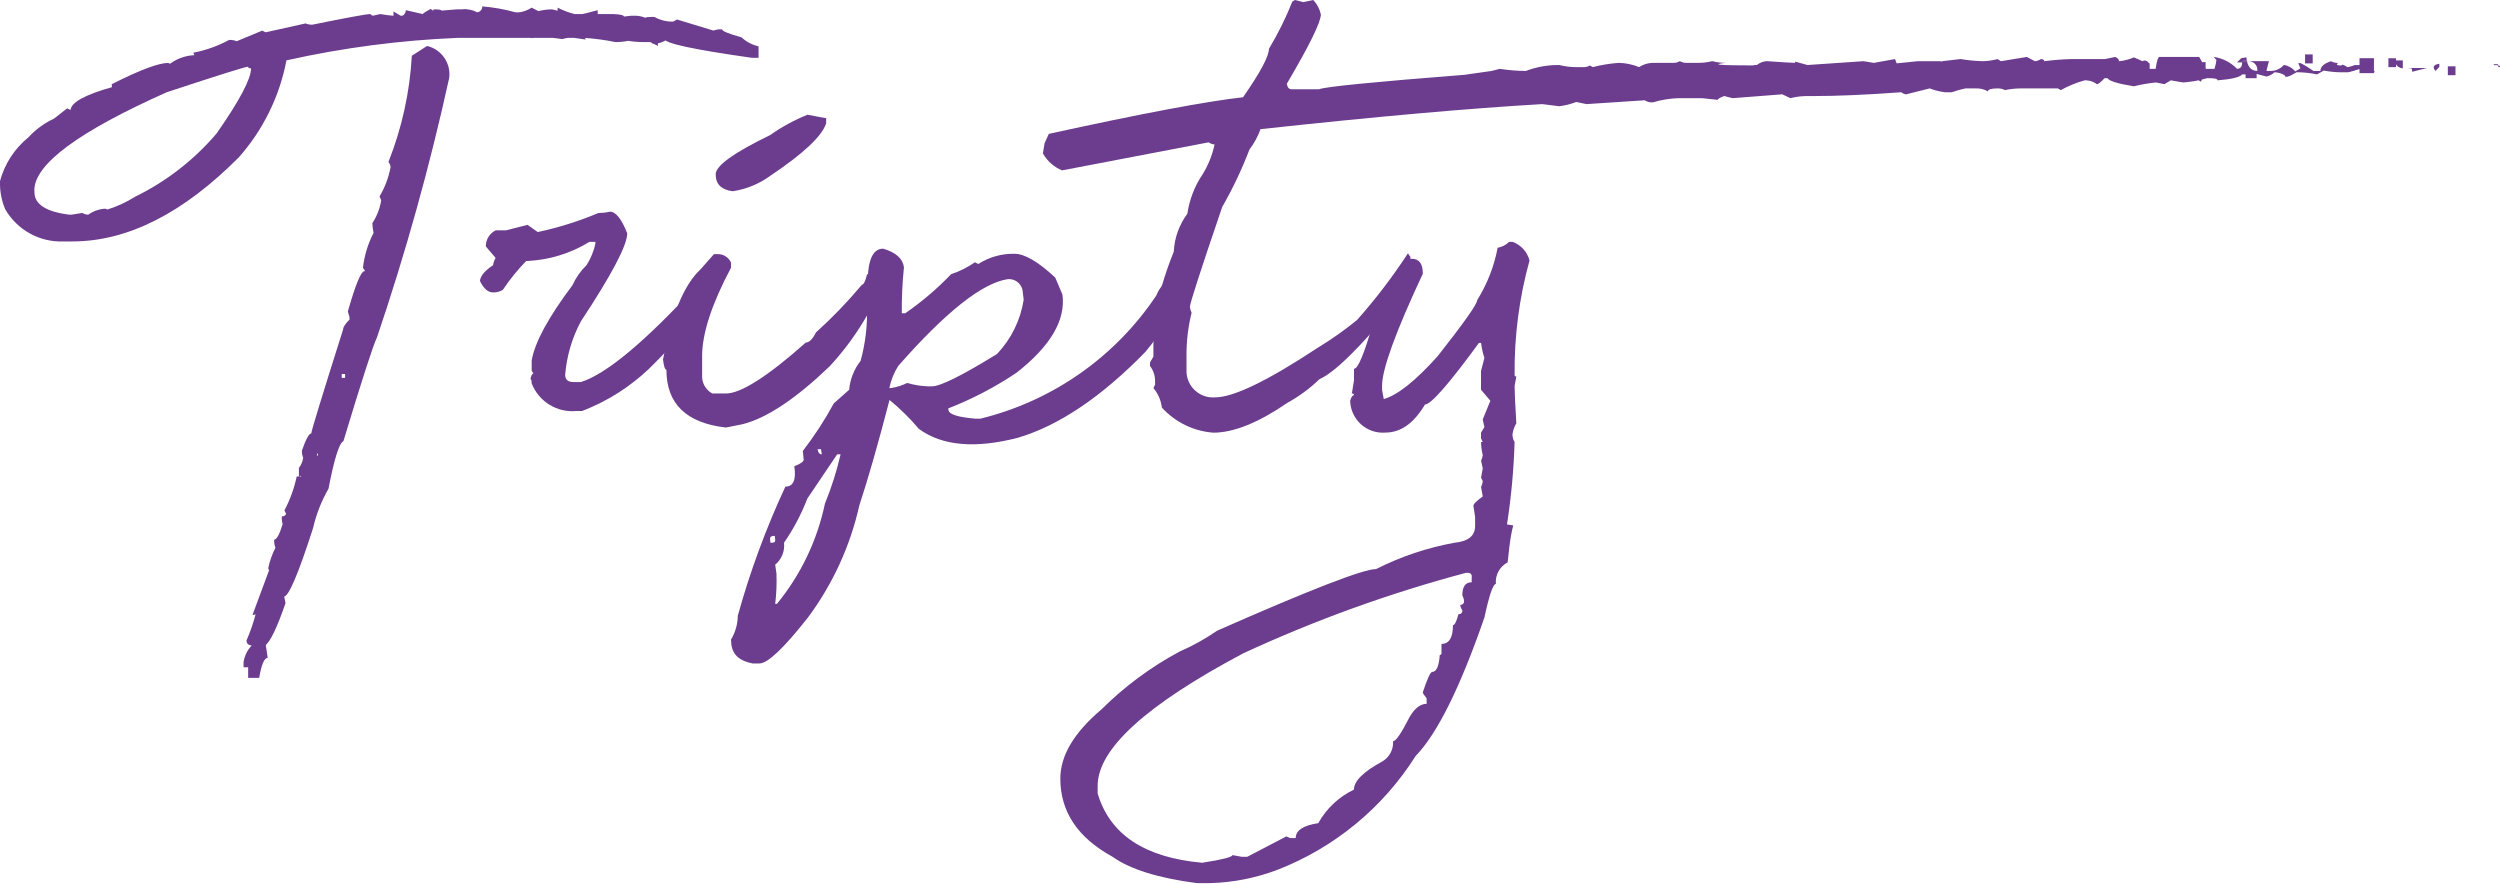
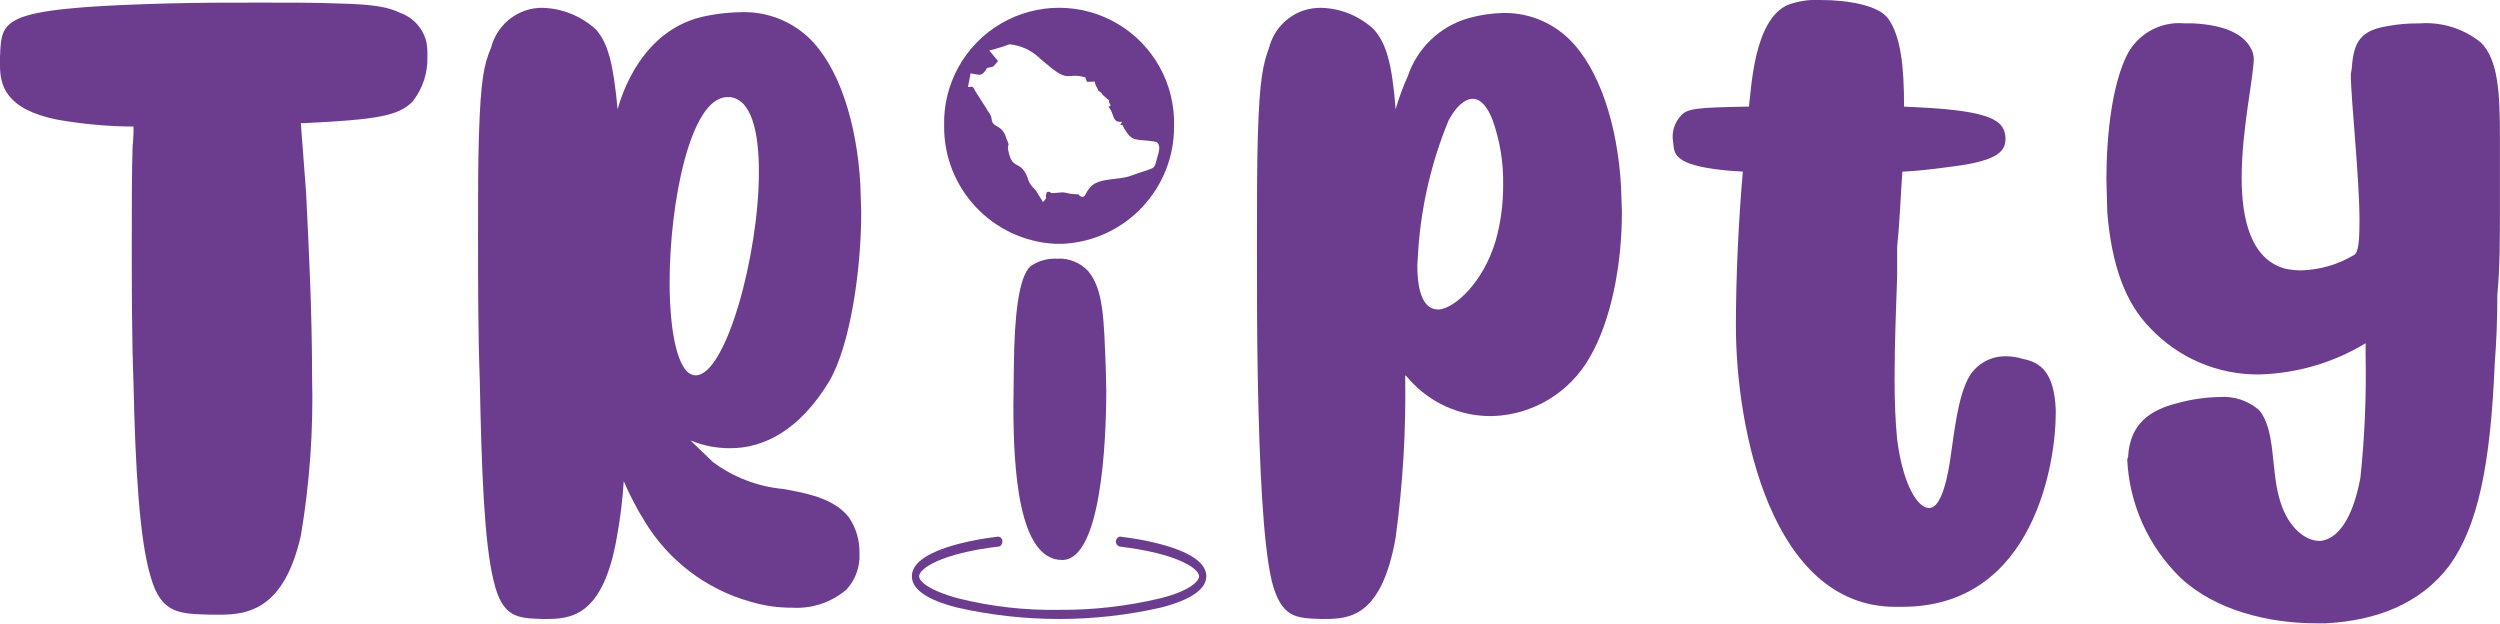
- <svg xmlns="http://www.w3.org/2000/svg" width="201.181" height="71.066" viewBox="0 0 201.181 71.066">
+ <svg xmlns="http://www.w3.org/2000/svg" data-name="Group 39910" width="192.763" height="48.06" viewBox="0 0 192.763 48.06">
  <defs>
-     <clipPath id="ccvx0nekga">
-       <path data-name="Rectangle 9" style="fill:#6c3d8e" d="M0 0h201.181v71.066H0z" />
+     <clipPath id="iqf80gj7ua">
+       <path data-name="Rectangle 22553" style="fill:#6c3d8e" d="M0 0h192.763v48.06H0z" />
    </clipPath>
  </defs>
-   <g data-name="Group 39709">
-     <g data-name="Group 8">
-       <g data-name="Group 7" style="clip-path:url(#ccvx0nekga)">
-         <path data-name="Path 13" d="M38.815.229a14.4 14.4 0 0 1 2.669.476h.308a2.455 2.455 0 0 0 .991-.375l.546.276a4.76 4.76 0 0 1 1.1-.139c.431.092.58.139.445.139V.33a6.363 6.363 0 0 0 1.366.515h.618q.1 0 1.229-.31.034.31 0 .31h1.231c.593.022.89.09.89.2l.613-.067h.1a2.374 2.374 0 0 1 1.027.171c0-.047.148-.07.443-.07h.274a2.959 2.959 0 0 0 1.505.375l.308-.171 2.941.892a1.583 1.583 0 0 1 .683-.1c0 .135.526.353 1.575.649a2.962 2.962 0 0 0 1.366.717v.924H60.5q-7.011-.991-7.011-1.505h.238a2.005 2.005 0 0 1-1.231.377c0-.092.151-.137.447-.137v.31l-.618-.31h-.546a7.586 7.586 0 0 1-1.233-.1 4.659 4.659 0 0 1-1.027.1 18.121 18.121 0 0 0-2.53-.339.12.12 0 0 1 .137.135l-.926-.135h-.342a1.5 1.5 0 0 0-.582.1l-.786-.1h-1.469c-.249 0-.375.02-.375.067l.1-.067h-5.88A77.733 77.733 0 0 0 23.05 4.572a16.353 16.353 0 0 1-3.829 7.8q-6.738 6.771-13.406 6.772H5.1a5.177 5.177 0 0 1-4.685-2.6A5.412 5.412 0 0 1 0 14.284a6.809 6.809 0 0 1 2.292-3.523 6.457 6.457 0 0 1 2.052-1.5L5.4 8.437l.375.171h-.1q0-.957 3.454-1.914v.375c-.09 0-.135-.193-.135-.582q3.387-1.709 4.548-1.71l.137.067a3.571 3.571 0 0 1 2.393-.683V4.3h-.306v.2l-.207-.546a9.965 9.965 0 0 0 2.873-1.024 1.419 1.419 0 0 1 .618.1l2.05-.851.274.135 3.215-.714a1.149 1.149 0 0 0 .445.1h.1q4.21-.854 4.655-.855l.2.137.616-.137a10.2 10.2 0 0 0 1.061.137V.638l.582.344h.135a.514.514 0 0 0 .277-.447l1.368.31c0-.047.2-.182.616-.411.2.115.285.173.238.173v-.14c.434 0 .649.036.649.1l1.231-.1h.375c.254 0 .377-.022.377-.067-.067.045-.034.067.1.067a2.12 2.12 0 0 1 .786.238.461.461 0 0 0 .409-.476M2.771 15.037v.137q0 1.47 2.8 1.813h.2l.856-.137a.854.854 0 0 0 .479.137 2.593 2.593 0 0 1 1.366-.479l.173.067a9.638 9.638 0 0 0 2.222-1.027 20.339 20.339 0 0 0 6.568-5.1q2.767-3.964 2.768-5.231c-.16 0-.238-.045-.238-.137q-.31 0-6.534 2.052-10.671 4.756-10.669 7.9M34.37 3.411a2.342 2.342 0 0 1 1.78 2.564 195.644 195.644 0 0 1-5.815 20.895q-.445.89-2.7 8.345-.512.236-1.2 3.829A11.37 11.37 0 0 0 25.2 42.19q-1.78 5.541-2.359 5.541c0-.137.047.034.137.515q-1.025 2.973-1.643 3.418c.022 0 .036-.056.036-.171l.171 1.164q-.411 0-.685 1.607h-.888v-.854H19.6V53a2.434 2.434 0 0 1 .753-1.438v.1c-.344 0-.515-.135-.515-.409a14.4 14.4 0 0 0 .753-2.189c0 .09-.09.135-.272.135l1.332-3.588-.067-.171a6.524 6.524 0 0 1 .58-1.645 1.532 1.532 0 0 1-.1-.649q.31-.034.685-1.263c.047 0 .067.067.067.2a1.659 1.659 0 0 1-.135-.82.314.314 0 0 0 .342-.2l-.135-.274a10.481 10.481 0 0 0 .989-2.735h.377l-.1-.07c0 .047-.034.07-.1.07v-.684a1.715 1.715 0 0 0 .344-.822 1.309 1.309 0 0 1-.1-.58c.317-.912.568-1.371.75-1.371q0-.273 2.564-8.377c0-.182.171-.445.515-.789 0-.2-.011-.306-.036-.306l-.1-.344q.909-3.181 1.319-3.246.135 0 .135.1l-.238-.375a8.052 8.052 0 0 1 .854-2.8 5.675 5.675 0 0 1-.1-.786 4.667 4.667 0 0 0 .717-1.847l-.135-.308a7.088 7.088 0 0 0 .888-2.362.748.748 0 0 0-.171-.409 27.365 27.365 0 0 0 1.881-8.55zm-8.788 32.795h.031q-.1 0-.1.034v.137h.07zm2.186-6.395H27.5v.31h.272z" transform="translate(0 .286)" style="fill:#6c3d8e" />
-         <path data-name="Path 14" d="M27.647 7.58q.718 0 1.4 1.744 0 1.436-3.726 7.08a10.964 10.964 0 0 0-1.267 4.308c0 .389.229.582.685.582h.582q3.111-.991 9.473-7.934a1.119 1.119 0 0 0 1.062-1.16c.022-.162.1-.24.24-.24h.1c.11 0 .225.115.339.344v.339a4.824 4.824 0 0 1-1.263 2.087q-.516 1.608-4.483 5.505a16.32 16.32 0 0 1-5.368 3.386h-.441a3.509 3.509 0 0 1-3.624-2.225c0-.227-.034-.342-.1-.342.07-.3.148-.443.24-.443l-.137-.24v-.82q.377-2.187 3.283-6.053a5.267 5.267 0 0 1 1.128-1.609 5.233 5.233 0 0 0 .717-1.741v-.139h-.476a10.5 10.5 0 0 1-4.993 1.541h-.1a16.306 16.306 0 0 0-1.881 2.323 1.456 1.456 0 0 1-.685.207h-.1q-.613 0-1.058-.926c.045-.409.4-.831 1.058-1.265a1.4 1.4 0 0 1 .207-.58l-.786-.924v-.137a1.424 1.424 0 0 1 .786-1.162h.82l1.746-.445.82.58a27.171 27.171 0 0 0 4.892-1.537 4.15 4.15 0 0 0 .921-.1" transform="translate(21.427 9.452)" style="fill:#6c3d8e" />
-         <path data-name="Path 15" d="M27.846 15.326h.274a1.149 1.149 0 0 1 1.1.685v.409q-2.329 4.378-2.326 7.116v1.5a1.569 1.569 0 0 0 .82 1.505h1.094q1.81 0 6.429-4.1.411 0 .822-.82a37.546 37.546 0 0 0 3.692-3.831c.137 0 .274-.272.411-.82a2.642 2.642 0 0 1 1.231-.548h.135c.182.022.274.115.274.276a22.251 22.251 0 0 1-4.651 7.66q-4.068 3.9-6.975 4.649l-1.368.274q-4.789-.546-4.788-4.651c-.115 0-.207-.272-.274-.82q1.028-5.4 3.011-7.251zm7.525-11.217c.957.184 1.458.274 1.505.274v.411q-.482 1.54-4.514 4.24a6.8 6.8 0 0 1-3.011 1.231q-1.368-.172-1.366-1.368 0-1.025 4.377-3.148a14.911 14.911 0 0 1 3.009-1.64" transform="translate(29.608 5.124)" style="fill:#6c3d8e" />
-         <path data-name="Path 16" d="M38.42 8.905c1.029.3 1.586.8 1.679 1.5a33.139 33.139 0 0 0-.173 3.7h.274a23.841 23.841 0 0 0 3.694-3.146A7.4 7.4 0 0 0 45.81 10l.272.139a5.2 5.2 0 0 1 2.908-.822q1.23 0 3.283 1.914l.58 1.368q.411 3.077-3.692 6.289a28.433 28.433 0 0 1-5.505 2.876l.031.137q.071.512 2.155.685h.411a23.854 23.854 0 0 0 14.158-9.918 2.784 2.784 0 0 1 2.5-1.777v.133a17.793 17.793 0 0 1-3.386 6.193q-5.3 5.433-10.258 6.907-5.167 1.335-7.97-.717a18.077 18.077 0 0 0-2.359-2.326q-1.368 5.265-2.427 8.478a23.871 23.871 0 0 1-4.139 9.031q-2.905 3.691-3.9 3.694h-.546c-1.027-.186-1.6-.685-1.712-1.505l-.034-.411a3.786 3.786 0 0 0 .546-1.917 67.051 67.051 0 0 1 3.831-10.395q.961 0 .719-1.643c.524-.2.775-.386.753-.546l-.067-.683a28.661 28.661 0 0 0 2.494-3.831l1.234-1.092a4.381 4.381 0 0 1 .921-2.328 14.632 14.632 0 0 0 .512-4.377c.137 0 .218-.409.24-1.231l-.171-.274q-.1-3.141 1.229-3.144m-9.095 23.387.031.274h.143c.182 0 .261-.09.238-.274l-.034-.272h-.137c-.182.022-.263.112-.238.272m.409 2.052.1.688a15.2 15.2 0 0 1-.1 2.458h.137a18.8 18.8 0 0 0 3.865-8.069A25.612 25.612 0 0 0 35 25.456h-.274l-2.4 3.557a17.01 17.01 0 0 1-1.878 3.555 2.005 2.005 0 0 1-.719 1.777m3.42-9.3.034.139c.047.18.148.274.308.274l-.067-.413zm5.779-4.923h.137a4.7 4.7 0 0 0 1.3-.409 6.57 6.57 0 0 0 1.708.272h.274q1.025 0 5.233-2.6a8.113 8.113 0 0 0 2.155-4.377l-.07-.546a1.116 1.116 0 0 0-1.231-1.1q-3.077.479-8.79 6.975a5.213 5.213 0 0 0-.717 1.78" transform="translate(32.644 11.105)" style="fill:#6c3d8e" />
-         <path data-name="Path 17" d="m57.627 0 .685.171L59.1 0a2.355 2.355 0 0 1 .616 1.164q0 .924-2.737 5.575c.045.3.171.443.378.443h2.222q.681-.3 11.7-1.162l2.155-.308.683-.171a14.922 14.922 0 0 0 2.087.171 7.312 7.312 0 0 1 2.7-.479 5.876 5.876 0 0 0 1.368.171h.546a.985.985 0 0 0 .548-.135l.234.131a12.014 12.014 0 0 1 2.087-.342 4.622 4.622 0 0 1 1.64.342 2.059 2.059 0 0 1 1.094-.342h1.643a.977.977 0 0 0 .546-.137 1 1 0 0 0 .548.137h.957a4.281 4.281 0 0 0 1.094-.137 4.311 4.311 0 0 0 1.1.137q-1.918.206 2.222.207c-.025-.025.067-.036.272-.036a1.433 1.433 0 0 1 .789-.308c1.319.09 2.083.137 2.29.137v-.1l.991.274 4.514-.308.822.137 1.708-.308.139.344 1.71-.173h1.777c.16 0 .24.058.24.173-.047 0-.07-.058-.07-.173l1.47-.171a13.842 13.842 0 0 0 1.817.172v.512l-.89-.512h.856a4.984 4.984 0 0 0 1.2-.171l.274.171 2.087-.342.649.342a.932.932 0 0 0 .479-.171c.182 0 .274.058.274.171a21.316 21.316 0 0 1 2.155-.171h2.735l.82-.171c.207.09.31.2.31.342a3.879 3.879 0 0 0 1.2-.308l.685.308c.182-.112.364-.056.546.173h.034v.443h.479c.09-.638.193-.957.308-.957h3.199l.548.957h.683a4.786 4.786 0 0 0 .171-.82c.045 0 .067.067.067.2l-.308-.342a3.242 3.242 0 0 1 1.881.957c.274 0 .411-.171.411-.515h-.411l.344-.339.409-.07q.1 1.1.89 1.094c0-.638-.445-.9-1.332-.786h2.256l-.2.786h.411a1.4 1.4 0 0 0 .991-.479 1.514 1.514 0 0 1 .921.515l.411-.24-.169-.409V5c0 .067.02.1.067.1q0-.172 1.162.613h.548q0-.512.854-.786a1.056 1.056 0 0 0 .582.137c-.207.137-.115.207.272.207 0-.115.162-.07.479.135a2.748 2.748 0 0 0 .582-.171h.515c0 .022.056-.079.171-.308h.616a2.233 2.233 0 0 1 .034.548l.308.342a1.8 1.8 0 0 1-.924-.411V5.2l.272.171c-.955.3-1.47.445-1.537.445h-.685a7.905 7.905 0 0 1-1.263-.137l-.548.308a8.027 8.027 0 0 0-1.472-.171h-.171q-.957.583-.957.238a1.752 1.752 0 0 0-.82-.238 1.334 1.334 0 0 1-.649.342l-.789-.207v.344h-.888v-.309h-.274q-.273.344-1.984.479c0-.115-.2-.171-.613-.171h-.24a8.944 8.944 0 0 1-1.914.342l-.993-.171-.512.308-.683-.137a12.75 12.75 0 0 0-1.78.308q-1.914-.307-2.119-.649h-.24c-.3.319-.5.479-.616.479a1.519 1.519 0 0 0-.854-.308h-.139a8.885 8.885 0 0 0-1.912.786l-.243-.137h-3.047a6.326 6.326 0 0 0-1.2.137 1.179 1.179 0 0 0-.582-.137c-.526 0-.786.081-.786.24a1.828 1.828 0 0 0-.991-.24h-.82a7.5 7.5 0 0 0-1.1.308h-.548a5 5 0 0 1-1.231-.308l-1.912.479a.882.882 0 0 1-.378-.171q-4.206.31-7.148.308h-.546A5.465 5.465 0 0 0 97.5 7.9l-.649-.31-4 .31-.685-.173c-.342.137-.512.24-.512.308L90.39 7.9h-1.914a8.285 8.285 0 0 0-2.054.339 1.091 1.091 0 0 1-.649-.169l-4.685.308-.82-.173a5.576 5.576 0 0 1-1.368.344l-1.368-.171q-8.858.512-22.672 2.016a6.117 6.117 0 0 1-.89 1.64 32.7 32.7 0 0 1-2.191 4.618q-2.6 7.627-2.6 8.038a1.326 1.326 0 0 0 .137.479 13.873 13.873 0 0 0-.411 3.35v1.438a2.132 2.132 0 0 0 2.295 2.02q2.225 0 8.276-4a27.952 27.952 0 0 0 3.148-2.222 45.315 45.315 0 0 0 4.1-5.37l.207.308a12.312 12.312 0 0 1-1.13 3.728q-4.378 5.3-6.19 6.087a12.336 12.336 0 0 1-2.6 1.917q-3.492 2.393-5.952 2.393a6.231 6.231 0 0 1-4.137-2.018 2.954 2.954 0 0 0-.681-1.571l.135-.276v-.342a1.993 1.993 0 0 0-.409-1.162v-.276l.274-.476v-.957a10.117 10.117 0 0 1 .135-1.47 1.318 1.318 0 0 1-.135-.447 29.606 29.606 0 0 1 1.64-5.573 5.559 5.559 0 0 1 1.093-3.05 7.647 7.647 0 0 1 1.231-3.182 7.505 7.505 0 0 0 .959-2.393.932.932 0 0 1-.479-.171l-11.8 2.258a3.18 3.18 0 0 1-1.537-1.368l.135-.82.344-.753q11.247-2.46 15.628-2.944 2.086-3.006 2.085-3.9a26.193 26.193 0 0 0 1.881-3.8zm72.535 5h.753v.717l-.375.856a2.122 2.122 0 0 0-1.061-.342c0-.73.227-1.139.683-1.231m9.37.1h-.613v-.721h.613zm4.928.784h-1.16v-1.2h1.164zm1.777-.479h-.613v-.718h.613zm1.229.1c.047 0 .07.09.07.272l1.2-.306h-1.609zm3.557.546h-.616v-.714h.616z" transform="translate(46.576)" style="fill:#6c3d8e" />
-         <path data-name="Path 18" d="M86.392 2.811c-.411-.07-.613-.285-.613-.649h.613z" transform="translate(106.967 2.696)" style="fill:#6c3d8e" />
-         <path data-name="Path 19" d="M87.614 2.283v.207c.045 0-.047.115-.274.342h-.067c-.229-.3-.115-.481.342-.548" transform="translate(108.686 2.847)" style="fill:#6c3d8e" />
-         <path data-name="Path 20" d="M89.31 2.366V2.3h.339v.135l.072.137c.2-.137.067-.2-.411-.2" transform="translate(111.37 2.867)" style="fill:#6c3d8e" />
-         <path data-name="Path 21" d="M74.117 33.162a13.1 13.1 0 0 1 .3-1.685l-.5-.074a53.752 53.752 0 0 0 .613-6.633 1.142 1.142 0 0 1-.171-.618 2.35 2.35 0 0 1 .31-.888q-.138-2.225-.139-3.009l.139-.753a.124.124 0 0 1-.139-.139 33.286 33.286 0 0 1 1.2-9.2 2.166 2.166 0 0 0-1.37-1.502h-.272a1.686 1.686 0 0 1-.924.476 12.154 12.154 0 0 1-1.643 4.209q0 .479-3.182 4.514-2.665 2.976-4.339 3.454l-.137-.753v-.306q0-2.019 3.283-9.031c0-.8-.3-1.2-.89-1.2h-.171q-.994 0-2.975 5.267c-.685 2.393-1.184 3.588-1.505 3.588v.926l-.171 1.058c.115 0 .171.047.171.137-.115 0-.216.148-.308.445a2.63 2.63 0 0 0 2.838 2.566q1.847 0 3.182-2.258.718 0 4.343-4.957h.171A6.294 6.294 0 0 0 72.1 18l-.274 1.061v1.5l.753.89-.616 1.505.137.613-.274.447v.445l.137.308h-.133a4.929 4.929 0 0 0 .137 1.058 1.315 1.315 0 0 1-.137.445l.137.616-.137.753.137.274a1.326 1.326 0 0 1-.137.479l.137.753c-.5.364-.753.613-.753.753l.137.888v.753q0 1.163-1.64 1.332a23.113 23.113 0 0 0-6.33 2.121q-1.537 0-12.788 4.959a18.06 18.06 0 0 1-3.011 1.674 26.948 26.948 0 0 0-6.292 4.654q-3.317 2.8-3.317 5.573 0 4 4.206 6.294 2.086 1.5 6.77 2.119h1.061a16.483 16.483 0 0 0 5.4-1.058 22.976 22.976 0 0 0 11.15-9.166q2.6-2.666 5.541-11.15.58-2.7.921-2.7a1.78 1.78 0 0 1 .948-1.737c.047-.431.1-.863.144-1.292m-3.04 2.892c-.5 0-.753.353-.753 1.061a1.059 1.059 0 0 1 .139.445.273.273 0 0 1-.31.308 1.082 1.082 0 0 0 .171.443.273.273 0 0 1-.308.31c-.16.591-.306.888-.445.888 0 1-.308 1.505-.921 1.505v.753a.123.123 0 0 1-.139.137q-.1 1.365-.613 1.366c-.139 0-.389.548-.753 1.64 0 .072.1.229.308.481v.445c-.5 0-.957.353-1.368 1.058q-.994 1.952-1.332 1.95a1.755 1.755 0 0 1-.89 1.643q-2.26 1.228-2.26 2.254a6.483 6.483 0 0 0-2.872 2.7q-1.813.273-1.813 1.2h-.445l-.308-.135-3.146 1.64h-.443l-.753-.137q0 .239-2.429.616-6.943-.617-8.415-5.575v-.616q0-4.446 11.732-10.669A110.435 110.435 0 0 1 70.6 35.3h.171a.273.273 0 0 1 .308.308z" transform="translate(47.354 10.8)" style="fill:#6c3d8e" />
-       </g>
-     </g>
+   <g data-name="Group 39832" style="clip-path:url(#iqf80gj7ua)">
+     <path data-name="Path 78080" d="M16.176 47.979c-2.339-.067-3.743-.067-4.545-2.874-.869-2.807-1.2-8.422-1.337-14.973-.134-3.609-.134-7.486-.134-10.962 0-2.807 0-5.414.067-7.353a11.317 11.317 0 0 0 .067-1.471 34.737 34.737 0 0 1-5.882-.535C.4 9.01 0 7.138 0 5.6V5c.067-1.672.067-2.608 2.072-3.209S8.155.989 12.834.855c2.406-.067 4.88-.067 7.219-.067s4.478 0 6.016.067c3.075.067 3.944.334 4.813.735a3.173 3.173 0 0 1 2.005 2.273 5.394 5.394 0 0 1 .067 1.069 5.305 5.305 0 0 1-1.137 3.476c-1.069 1.136-2.874 1.4-8.288 1.671h-.334l.4 5.281c.2 3.944.468 9.224.468 14.3a63.382 63.382 0 0 1-.868 12.24c-1.27 5.548-3.944 6.083-6.216 6.083z" transform="translate(0 -.587)" style="fill:#6c3d8e" />
+     <path data-name="Path 78081" d="M149.8 49.489c-1.872-.067-3.075-.067-3.743-2.941-.735-2.941-.936-8.69-1.069-15.441-.134-3.676-.134-7.687-.134-11.23 0-2.941 0-5.615.067-7.62.134-4.411.4-5.548.936-6.818a4.111 4.111 0 0 1 2.673-2.874 3.9 3.9 0 0 1 1.27-.2 6.366 6.366 0 0 1 4.144 1.671c.936 1.07 1.337 2.607 1.671 6.15.267-.936 1.8-6.283 6.952-7.219a14.79 14.79 0 0 1 2.54-.267 7.277 7.277 0 0 1 5.214 1.938c2.34 2.206 3.743 6.551 4.011 11.363l.067 2.139c0 4.545-.869 10.294-2.473 13.034-2.273 3.743-5.013 5.147-7.62 5.147a7.878 7.878 0 0 1-3.075-.6l1.738 1.671a10.728 10.728 0 0 0 5.414 2.072c1.872.334 3.944.735 5.08 2.206a4.728 4.728 0 0 1 .8 2.741 3.831 3.831 0 0 1-1 2.808 5.937 5.937 0 0 1-4.211 1.4 10.965 10.965 0 0 1-3.209-.468 13.914 13.914 0 0 1-8.155-6.216 22.219 22.219 0 0 1-1.6-3.075 36.763 36.763 0 0 1-.535 4.345c-1.07 6.15-3.61 6.283-5.481 6.283zM166.51 15c0-3.142-.6-5.548-2.206-5.749h-.267c-2.807.067-4.412 8.088-4.412 14.3 0 3.944.668 7.152 2.005 7.152 2.34 0 4.88-9.291 4.88-15.708" transform="translate(-107.994 -1.762)" style="fill:#6c3d8e" />
+     <path data-name="Path 78082" d="M385.826 49.488c-1.938-.067-3.075-.067-3.81-2.941-.669-2.941-.936-8.69-1.07-15.441-.067-3.342-.067-6.952-.067-10.227 0-3.342 0-6.417.067-8.623.134-4.412.4-5.548.869-6.818a4.111 4.111 0 0 1 2.674-2.874 4.311 4.311 0 0 1 1.337-.2 6.2 6.2 0 0 1 4.074 1.67c.936 1.07 1.4 2.607 1.671 6.15a18.457 18.457 0 0 1 .936-2.54 6.948 6.948 0 0 1 4.679-4.479 10.665 10.665 0 0 1 2.607-.4 7.091 7.091 0 0 1 5.147 2.005c2.34 2.273 3.743 6.617 4.011 11.363l.067 2.005c0 4.144-.869 8.422-2.473 11.162a8.94 8.94 0 0 1-7.487 4.545h-.2a8.351 8.351 0 0 1-6.217-2.807c-.134-.134-.2-.267-.334-.334a82.014 82.014 0 0 1-.735 12.5c-1.069 6.149-3.609 6.283-5.481 6.283zm13.435-29.077a15.627 15.627 0 0 0 .6-4.412 14.129 14.129 0 0 0-.8-4.946c-.4-1.07-.936-1.671-1.537-1.671s-1.27.535-1.872 1.671a32.013 32.013 0 0 0-2.34 10.026l-.067 1.136c0 2.206.535 3.409 1.6 3.409h.134c1.27-.2 3.342-2.139 4.278-5.214" transform="translate(-283.961 -1.762)" style="fill:#6c3d8e" />
+     <path data-name="Path 78083" d="M524 46.79c-9.558 0-12.3-13.7-12.3-21.657 0-3.743.2-8.088.535-11.9l-1-.067c-3.81-.334-4.278-1.069-4.345-1.938l-.067-.6a2.368 2.368 0 0 1 .669-1.738c.468-.535 1.337-.6 5.013-.668h.2c.2-1.537.4-6.617 2.941-7.821a6.217 6.217 0 0 1 2.607-.4c2.072 0 4.479.4 5.214 1.471.936 1.337 1.2 3.61 1.2 6.751 1.537.067 2.807.134 3.877.267 3.476.4 3.877 1.2 3.944 2.139 0 .869-.267 1.738-4.077 2.206-1 .134-2.406.334-3.877.4-.133 1.872-.2 3.877-.4 5.749v2.272c-.067 2.072-.2 5.147-.2 8.021 0 1.671.067 3.275.2 4.612.468 3.61 1.6 5.214 2.406 5.281h.067c.735 0 1.27-1.471 1.6-3.61.334-2.206.6-5.08 1.537-6.618a3.237 3.237 0 0 1 2.807-1.47 4.193 4.193 0 0 1 1.27.2c1.4.267 2.406 1.069 2.54 3.877v.4c0 3.409-1.537 14.839-11.831 14.839z" transform="translate(-377.853)" style="fill:#6c3d8e" />
+     <path data-name="Path 78084" d="M654.45 53.347c-3.677 0-7.754-1-10.427-3.476a13.606 13.606 0 0 1-4.145-9.158l.067-.2c.134-2.54 1.671-3.609 3.81-4.144a12.836 12.836 0 0 1 3.208-.468 4.178 4.178 0 0 1 3.075 1c1.27 1.471.936 4.545 1.537 6.684.535 2.139 1.872 3.409 3.142 3.409h.067c1.27-.134 2.473-1.6 3.075-4.88a76.182 76.182 0 0 0 .4-9.425v-.936a16.684 16.684 0 0 1-8.222 2.406 11.374 11.374 0 0 1-8.355-3.543c-1.938-1.938-3.008-4.88-3.342-8.957l-.067-2.54c0-3.543.468-7.286 1.538-9.492a4.515 4.515 0 0 1 4.478-2.54h.669c2.406.134 4.077.8 4.612 2.273l.067.4c0 1.47-.936 5.481-.936 9.224 0 3.275.735 6.283 3.342 7.019a6.616 6.616 0 0 0 1.2.134 8.427 8.427 0 0 0 4.144-1.2c.334-.2.4-1.2.4-2.607 0-3.476-.668-9.291-.668-11.363l.067-.334c.134-2.206.735-3.008 2.807-3.342a12.467 12.467 0 0 1 2.406-.2 6.742 6.742 0 0 1 4.746 1.471c1.337 1.337 1.471 3.877 1.471 7.286v5.414c0 2.34 0 4.746-.2 6.751 0 1.872-.066 3.61-.2 5.281-.334 8.021-1.337 12.567-3.476 15.574-2.206 2.941-5.615 4.278-9.558 4.479z" transform="translate(-475.858 -5.287)" style="fill:#6c3d8e" />
+     <path data-name="Path 78085" d="M294.636 20.56h.629a9.026 9.026 0 0 0 8.549-9.1 8.867 8.867 0 1 0-17.728 0 9.025 9.025 0 0 0 8.549 9.1m-6.71-12.089.2-1.056c.75.109.788.28 1.191-.278.144-.2-.093-.089.264-.174.4-.1.189.047.664-.492l-.679-.82a10.833 10.833 0 0 0 1.063-.3c.184-.051.387-.154.508-.173a3.889 3.889 0 0 1 2.217.976c.193.194.492.419.7.6 1.709 1.452 1.459.564 2.923.974l.123.343.606-.014a.9.9 0 0 0 .093.334l.024.039c.271.454.005.219.27.4s-.051.051.6.58c.291.235.042-.016.109.214.06.2.016.024.121.249-.17.258.038-.018-.168.124.5.531.221 1.247 1.055 1.156l-.137.242c.282.038.114-.037.291.263.645 1.088.857.8 2.279 1.007l.165.032c0-.007.443.121.193.926-.433 1.393.105.881-2.186 1.715-.893.326-2.412.1-3.074.874-.4.468-.328.706-.594.732-.522-.142.074-.2-.676-.217-.324-.009-.653-.135-.869-.135l-.7.061c-.384 0-.091-.14-.48-.091-.259.555.168.272-.308.774-.1-.1-.012 0-.095-.147l-.473-.755c-.708-.678-.48-.858-.848-1.431-.492-.767-.96-.272-1.235-1.5-.2-.893.219-.165-.194-1.1a1.372 1.372 0 0 0-.578-.834c-.124-.082-.238-.109-.317-.179-.326-.282-.123-.487-.377-.865-.086-.128-.142-.2-.2-.3l-.063-.124-.023-.039a1.672 1.672 0 0 0-.1-.144l-.722-1.13c-.194-.354-.131-.377-.581-.312" transform="translate(-213.289 -1.762)" style="fill:#6c3d8e" />
+     <path data-name="Path 78086" d="M292.359 162.6c-.14 0-.279.118-.326.353a.417.417 0 0 0 .279.412c4.466.529 6.141 1.7 6.141 2.293 0 .353-.651 1.118-3.024 1.706a32.524 32.524 0 0 1-7.769.882 30.006 30.006 0 0 1-7.77-.882c-2.373-.647-3.024-1.352-3.024-1.706 0-.588 1.675-1.764 6.141-2.293.14 0 .279-.177.279-.412a.348.348 0 0 0-.326-.353c-2 .235-6.653 1.059-6.653 3.058 0 1 1.163 1.823 3.489 2.411a35.488 35.488 0 0 0 15.725 0c2.28-.588 3.489-1.411 3.489-2.411 0-2-4.652-2.822-6.653-3.058" transform="translate(-205.998 -121.224)" style="fill:#6c3d8e" />
+     <path data-name="Path 78087" d="M310.435 78.394a3.256 3.256 0 0 0-2.044.582c-.913.825-1.241 3.881-1.278 7.664l-.036 3.1c0 4.8.365 11.884 3.76 11.884 2.993 0 3.4-9.071 3.4-13.048l-.036-1.649c-.146-3.929-.183-6.16-1.351-7.567a3.016 3.016 0 0 0-2.409-.97" transform="translate(-228.938 -58.446)" style="fill:#6c3d8e" />
  </g>
</svg>
